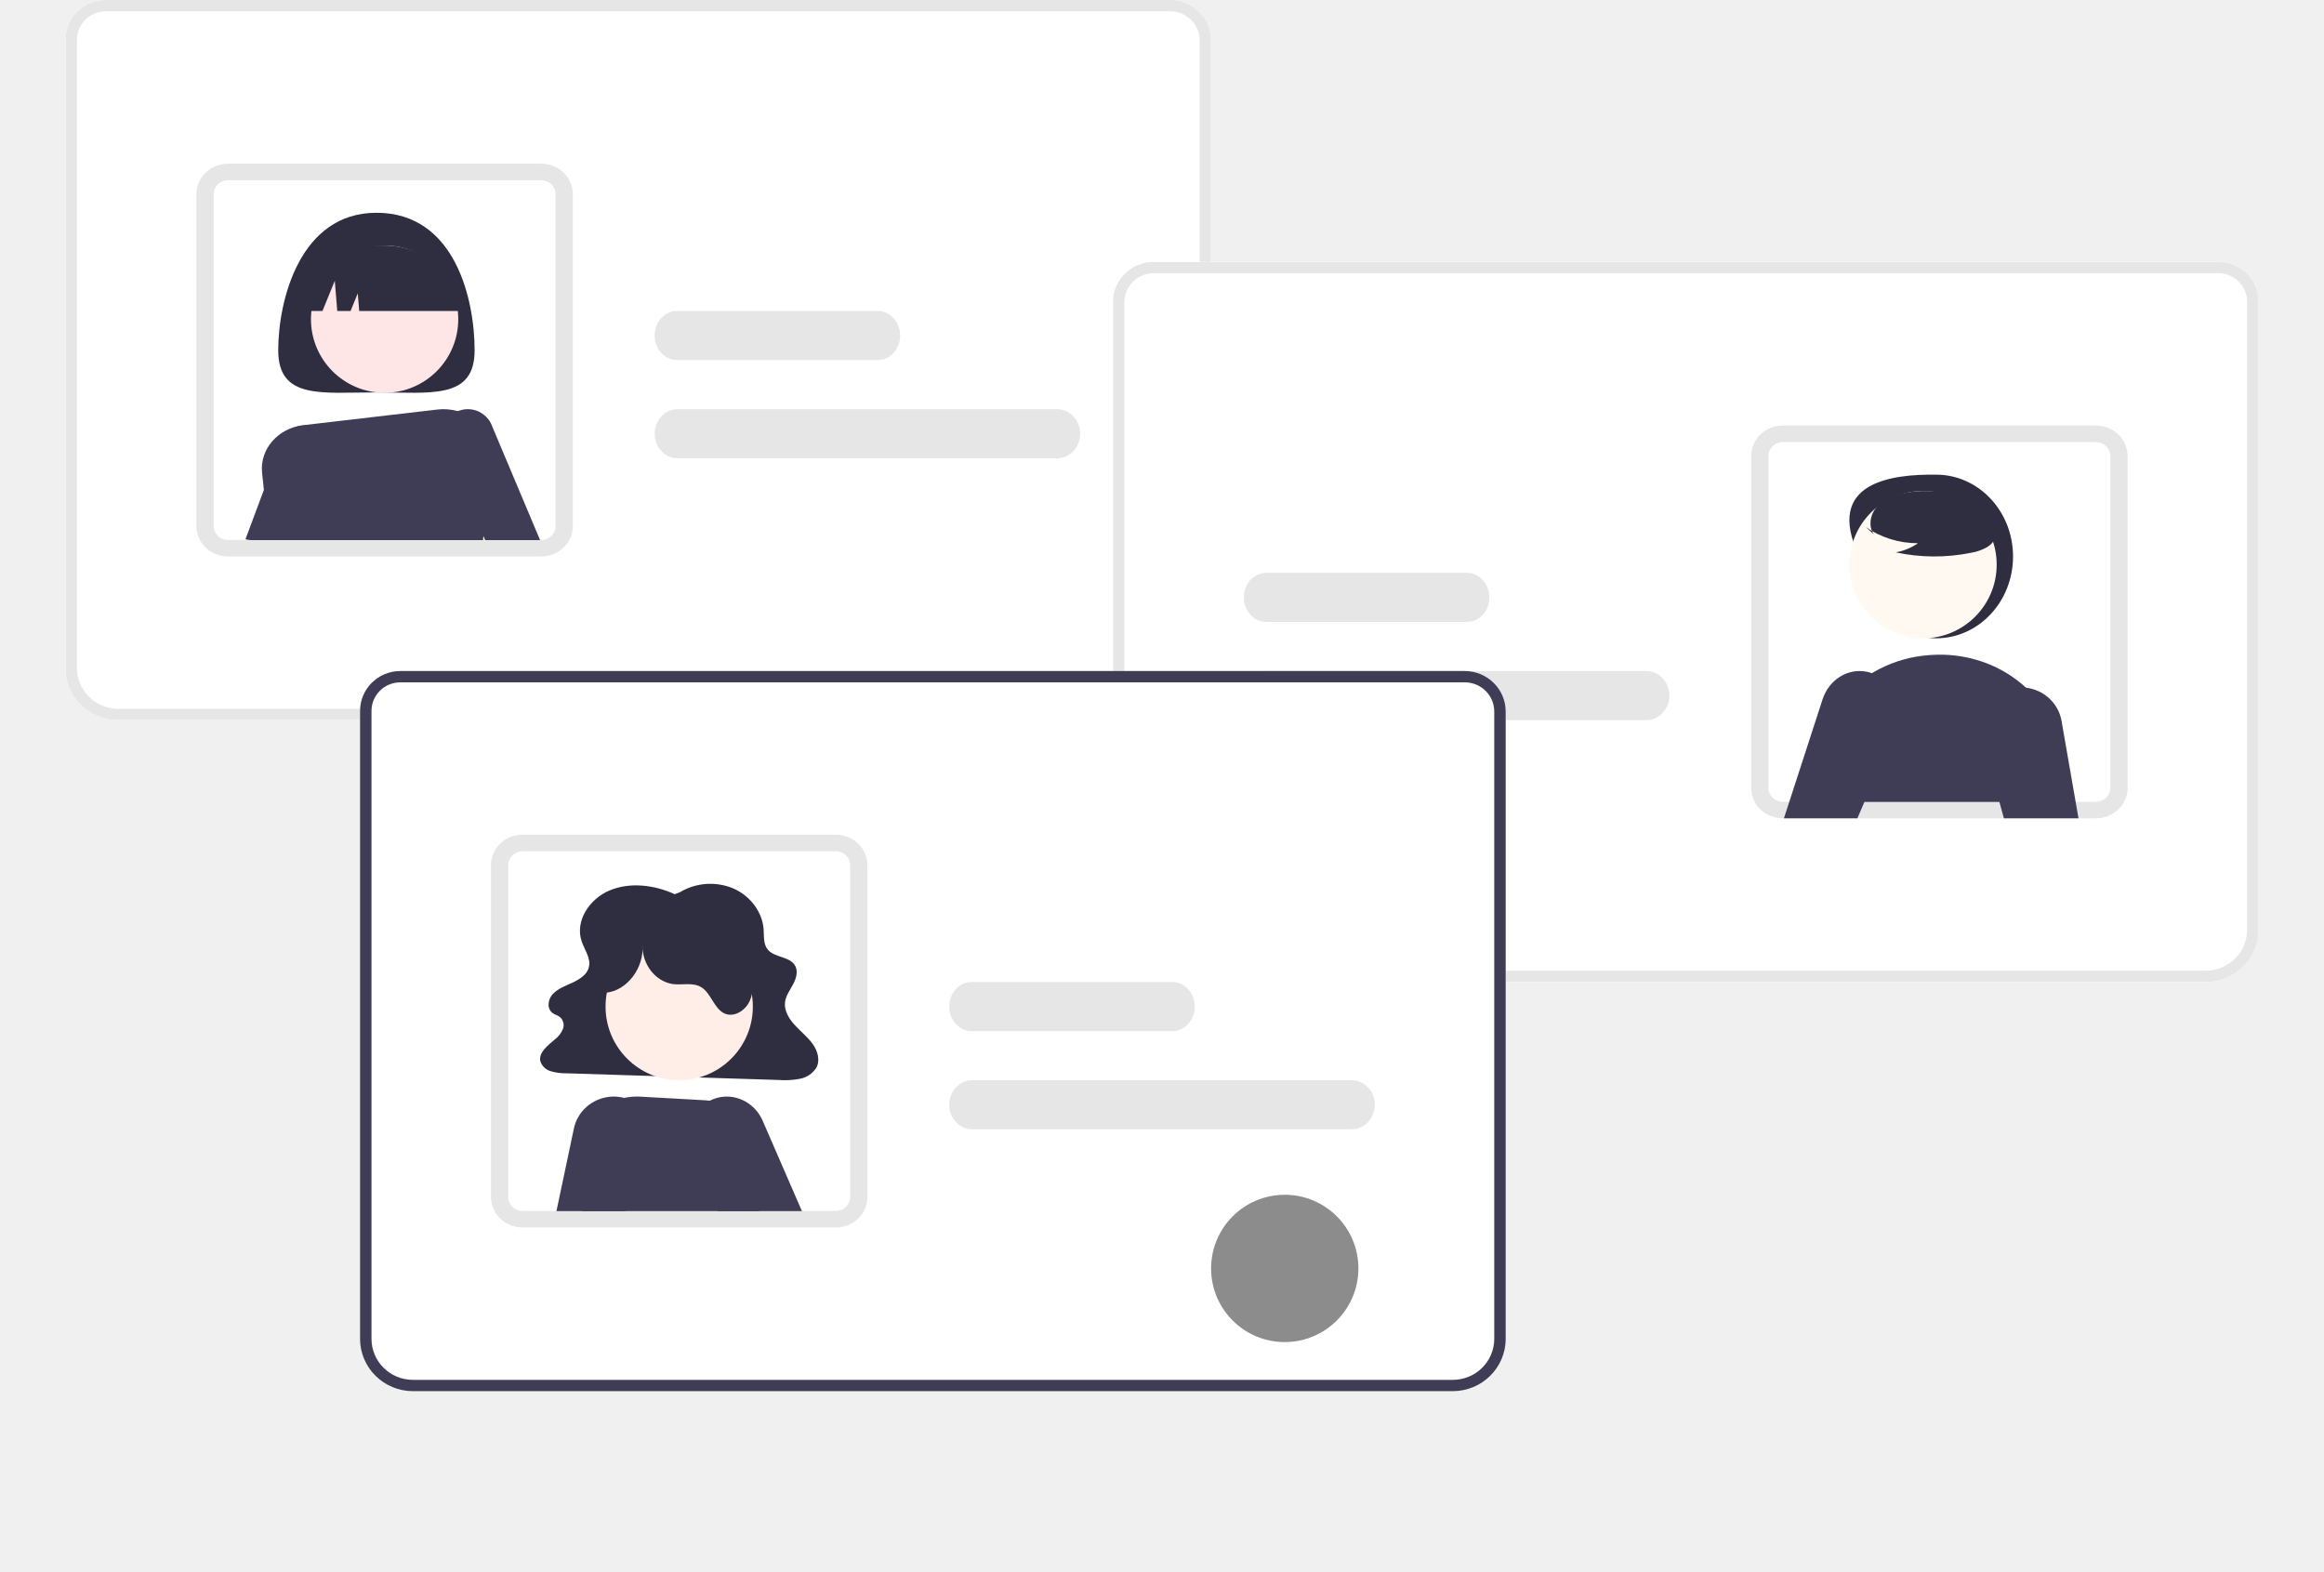
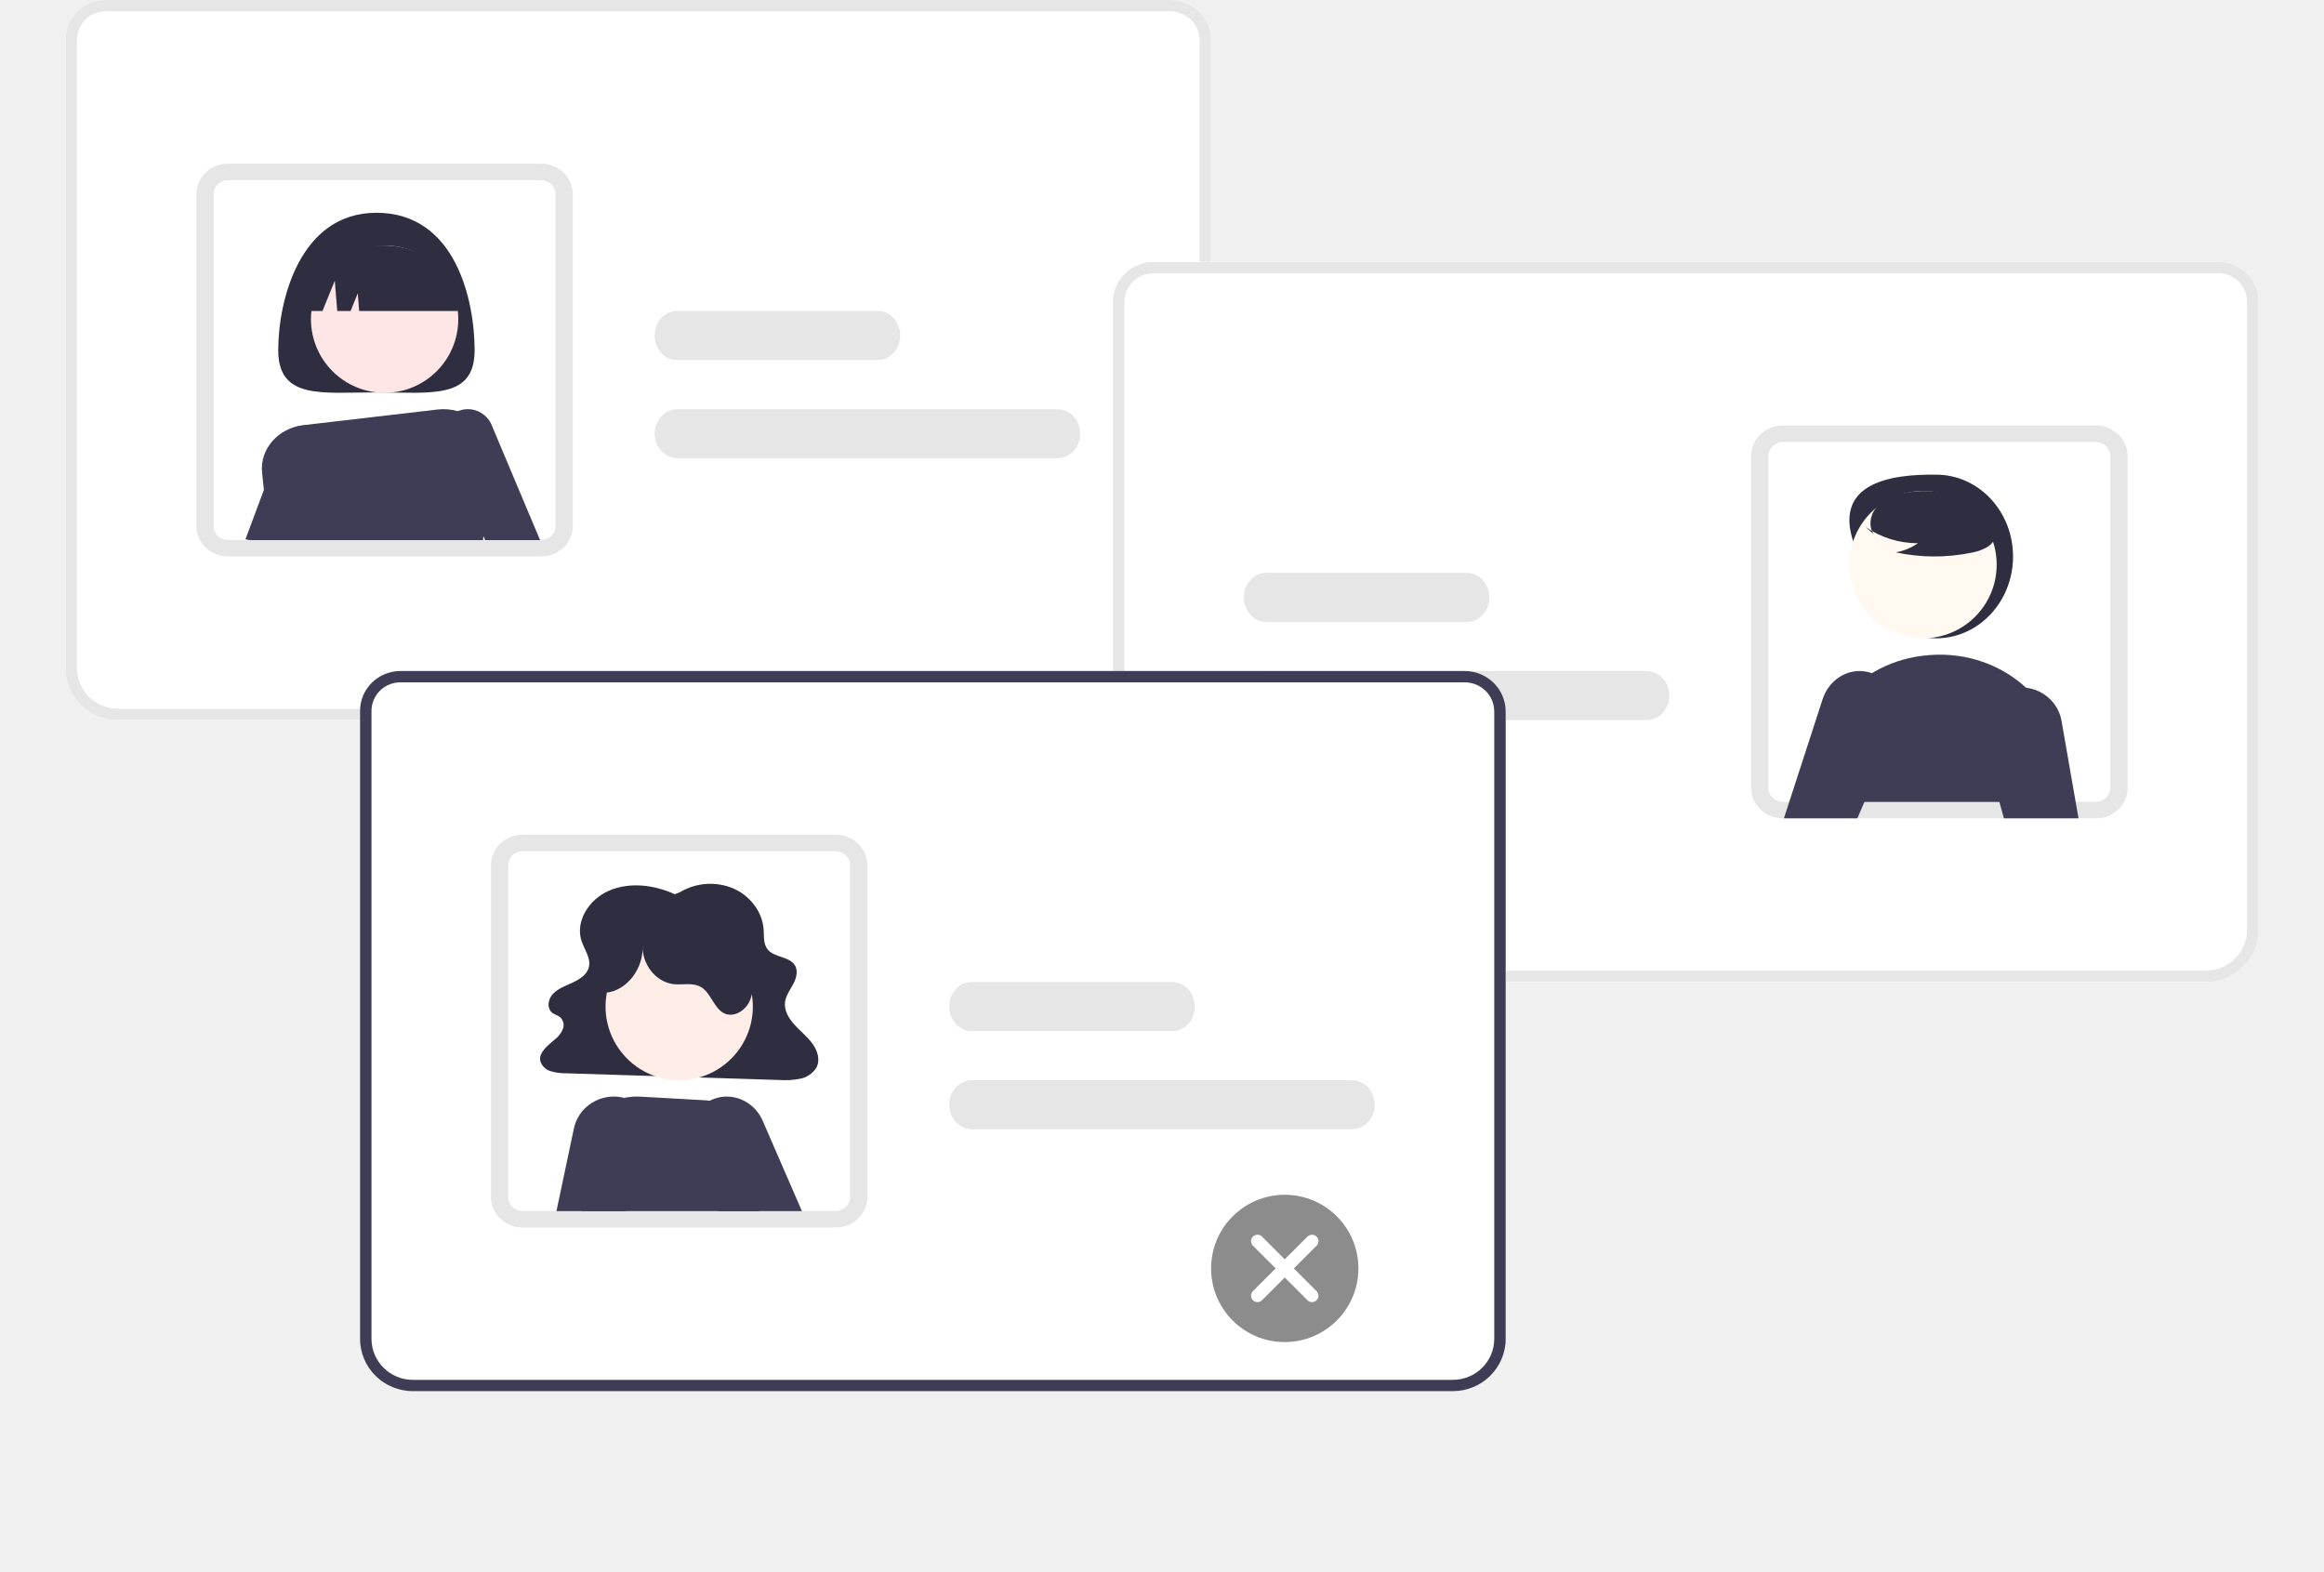
<svg xmlns="http://www.w3.org/2000/svg" xmlns:xlink="http://www.w3.org/1999/xlink" width="142px" height="96px" viewBox="0 0 142 96" version="1.1">
  <defs>
    <polygon id="path-1" points="0 0 70 0 70 44 0 44" />
    <polygon id="path-3" points="0 0 70 0 70 44 0 44" />
-     <filter color-interpolation-filters="auto" id="filter-5">
-       <feColorMatrix in="SourceGraphic" type="matrix" values="0 0 0 0 1 0 0 0 0 1 0 0 0 0 1 0 0 0 1 0" />
-     </filter>
  </defs>
  <g id="个人账号" stroke="none" stroke-width="1" fill="none" fill-rule="evenodd">
    <g id="账号信息-未认证" transform="translate(-968, -194)">
      <g id="图" transform="translate(968, 194)">
        <rect id="矩形" stroke="#979797" fill="#D8D8D8" opacity="0" x="0.5" y="0.5" width="141" height="95" rx="9" />
        <path d="M70.769,44 L7.231,44 C5.447,43.998 4.002,42.569 4,40.805 L4,2.433 C4.001,1.09 5.102,0.002 6.46,0 L71.503,0 C72.881,0.002 73.998,1.106 74,2.469 L74,40.805 C73.998,42.569 72.553,43.998 70.769,44" id="Fill-1" fill="#FFFFFF" />
        <g id="编组" transform="translate(4, 0)">
          <mask id="mask-2" fill="white">
            <use xlink:href="#path-1" />
          </mask>
          <g id="Clip-4" />
          <path d="M2.46,0.691 C1.488,0.692 0.7,1.472 0.699,2.433 L0.699,40.805 C0.7,42.187 1.833,43.308 3.231,43.309 L66.769,43.309 C68.167,43.308 69.3,42.187 69.301,40.805 L69.301,2.469 C69.3,1.488 68.496,0.692 67.503,0.691 L2.46,0.691 Z M66.769,44 L3.231,44 C1.447,43.998 0.002,42.569 -1.74634185e-05,40.805 L-1.74634185e-05,2.433 C0.002,1.09 1.102,0.002 2.46,-3.45447822e-05 L67.503,-3.45447822e-05 C68.882,0.002 69.999,1.106 70,2.469 L70,40.805 C69.998,42.569 68.553,43.998 66.769,44 L66.769,44 Z" id="Fill-3" fill="#E6E6E6" mask="url(#mask-2)" />
        </g>
        <path d="M13.931,11.012 C13.447,11.013 13.054,11.39 13.053,11.856 L13.053,32.144 C13.053,32.179 13.055,32.213 13.06,32.248 C13.116,32.67 13.489,32.987 13.931,32.988 L33.069,32.988 C33.554,32.987 33.946,32.61 33.947,32.144 L33.947,11.856 C33.946,11.39 33.554,11.013 33.069,11.012 L13.931,11.012 Z M33.069,34 L13.931,34 C12.963,33.999 12.145,33.309 12.017,32.387 C12.005,32.306 12,32.225 12,32.144 L12,11.856 C12.001,10.831 12.865,10.001 13.931,10 L33.069,10 C34.135,10.001 34.999,10.831 35,11.856 L35,32.144 C34.999,33.169 34.135,33.999 33.069,34 L33.069,34 Z" id="Fill-5" fill="#E6E6E6" />
        <path d="M64.595,28 L41.405,28 C40.629,28 40,27.328 40,26.5 C40,25.672 40.629,25 41.405,25 L64.595,25 C65.371,25 66,25.672 66,26.5 C66,27.328 65.371,28 64.595,28" id="Fill-7" fill="#E6E6E6" />
        <path d="M53.636,22 L41.364,22 C40.611,22 40,21.328 40,20.5 C40,19.672 40.611,19 41.364,19 L53.636,19 C54.389,19 55,19.672 55,20.5 C55,21.328 54.389,22 53.636,22" id="Fill-9" fill="#E6E6E6" />
        <path d="M29,21.403 C29,24.434 26.314,23.975 23,23.975 C19.686,23.975 17,24.434 17,21.403 C17,18.372 18.312,13 23,13 C27.849,13 29,18.372 29,21.403" id="Fill-11" fill="#2F2E41" />
        <path d="M30.086,26.08 C29.963,25.721 29.717,25.417 29.392,25.224 C29.329,25.185 29.264,25.152 29.196,25.123 C28.387,24.783 27.458,25.17 27.122,25.987 C26.969,26.359 26.96,26.775 27.096,27.153 L29.644,33 L33,33 L30.086,26.08 Z" id="Fill-13" fill="#3F3D56" />
        <path d="M19.179,26.166 C18.456,25.767 17.587,26.113 17.237,26.937 C17.213,26.994 17.192,27.053 17.174,27.113 L15,32.947 C15.111,32.982 15.226,33 15.342,33 L18.069,33 L19.912,28.223 C20.167,27.424 19.85,26.535 19.179,26.166" id="Fill-15" fill="#3F3D56" />
        <path d="M28,19.5 C28,21.985 25.985,24 23.5,24 C21.015,24 19,21.985 19,19.5 C19,17.015 21.015,15 23.5,15 C25.985,15 28,17.015 28,19.5 Z" id="Fill-17" fill="#FFE6E6" />
        <path d="M29.105,25.748 C29.08,25.727 29.055,25.703 29.028,25.683 C28.401,25.163 27.56,24.922 26.724,25.022 L18.546,25.976 C16.988,26.154 15.866,27.44 16.013,28.88 C16.125,30.042 16.306,31.508 16.595,33 L29.514,33 L29.989,27.912 C30.066,27.105 29.741,26.309 29.105,25.748" id="Fill-19" fill="#3F3D56" />
        <path d="M18,19 L18,19 L19.704,19 L20.456,17.154 L20.606,19 L21.421,19 L21.86,17.923 L21.947,19 L28,19 C28,16.791 25.958,15 23.439,15 L22.561,15 C20.042,15 18,16.791 18,19" id="Fill-21" fill="#2F2E41" />
        <path d="M68,56.805 L68,18.469 C68.002,17.106 69.118,16.002 70.497,16 L135.54,16 C136.898,16.002 137.999,17.09 138,18.433 L138,56.805 C137.998,58.569 136.553,59.998 134.769,60 L71.231,60 C69.447,59.998 68.002,58.569 68,56.805" id="Fill-23" fill="#FFFFFF" />
        <g id="编组" transform="translate(68, 16)">
          <mask id="mask-4" fill="white">
            <use xlink:href="#path-3" />
          </mask>
          <g id="Clip-26" />
          <path d="M2.497,0.691 C1.504,0.692 0.7,1.488 0.699,2.469 L0.699,40.805 C0.7,42.187 1.833,43.308 3.231,43.309 L66.769,43.309 C68.167,43.308 69.3,42.187 69.301,40.805 L69.301,2.433 C69.3,1.472 68.512,0.692 67.54,0.691 L2.497,0.691 Z M0,40.805 L0,2.469 C0.002,1.106 1.118,0.002 2.497,-3.4544782e-05 L67.54,-3.4544782e-05 C68.898,0.002 69.999,1.09 70,2.433 L70,40.805 C69.998,42.569 68.553,43.998 66.769,44 L3.231,44 C1.447,43.998 0.002,42.569 0,40.805 L0,40.805 Z" id="Fill-25" fill="#E6E6E6" mask="url(#mask-4)" />
        </g>
        <path d="M108.931,27.012 C108.446,27.013 108.054,27.39 108.053,27.856 L108.053,48.144 C108.054,48.61 108.446,48.987 108.931,48.988 L128.069,48.988 C128.511,48.987 128.884,48.67 128.94,48.248 C128.945,48.213 128.947,48.179 128.947,48.144 L128.947,27.856 C128.946,27.39 128.553,27.013 128.069,27.012 L108.931,27.012 Z M107,48.144 L107,27.856 C107.001,26.831 107.865,26.001 108.931,26 L128.069,26 C129.135,26.001 129.999,26.831 130,27.856 L130,48.144 C130,48.225 129.995,48.306 129.983,48.387 C129.855,49.309 129.037,49.999 128.069,50 L108.931,50 C107.865,49.999 107.001,49.169 107,48.144 L107,48.144 Z" id="Fill-27" fill="#E6E6E6" />
        <path d="M76,42.5 C76.001,41.672 76.63,41.001 77.405,41 L100.595,41 C101.371,41 102,41.672 102,42.5 C102,43.328 101.371,44 100.595,44 L77.405,44 C76.63,43.999 76.001,43.328 76,42.5" id="Fill-29" fill="#E6E6E6" />
        <path d="M76,36.5 C76.001,35.672 76.611,35.001 77.364,35 L89.636,35 C90.389,35 91,35.672 91,36.5 C91,37.328 90.389,38 89.636,38 L77.364,38 C76.611,37.999 76.001,37.328 76,36.5" id="Fill-31" fill="#E6E6E6" />
        <path d="M113.606,34.001 C114.782,36.462 115.709,39 118.303,39 C120.897,39 123,36.762 123,34.001 C123,31.24 120.897,29.002 118.303,29.002 C115.667,28.967 111.417,29.42 113.606,34.001" id="Fill-33" fill="#2F2E41" />
        <path d="M122,34.5 C122,36.985 119.985,39 117.5,39 C115.015,39 113,36.985 113,34.5 C113,32.015 115.015,30 117.5,30 C119.985,30 122,32.015 122,34.5 Z" id="Fill-35" fill="#FFF9F2" />
        <path d="M124.026,42.244 C123.744,41.96 123.438,41.698 123.111,41.461 C121.68,40.422 119.886,39.907 118.071,40.014 C117.998,40.017 117.926,40.022 117.853,40.029 C115.726,40.186 113.776,41.183 112.498,42.765 C111.201,44.371 110.714,46.418 111.163,48.38 C111.211,48.586 111.254,48.793 111.295,49 L125.749,49 L125.916,47.964 C126.254,45.89 125.559,43.787 124.026,42.244" id="Fill-37" fill="#3F3D56" />
        <path d="M125.962,44.038 C125.754,42.867 124.721,42.009 123.509,42 C123.486,42 123.461,42.002 123.439,42.002 C123.243,42.006 123.048,42.033 122.859,42.081 C121.524,42.429 120.73,43.772 121.085,45.081 C121.086,45.085 121.086,45.088 121.087,45.092 L122.442,50 L127,50 L125.962,44.038 Z" id="Fill-39" fill="#3F3D56" />
        <path d="M115.737,42.397 C115.573,42.05 115.338,41.748 115.049,41.513 C114.845,41.347 114.617,41.218 114.374,41.132 C114.275,41.096 114.173,41.067 114.07,41.045 C112.909,40.808 111.761,41.519 111.365,42.719 L109,50 L113.489,50 L115.779,44.645 C116.088,43.929 116.072,43.099 115.737,42.397" id="Fill-41" fill="#3F3D56" />
        <path d="M114,32.202 C114.937,32.85 116.05,33.195 117.189,33.19 C116.783,33.473 116.321,33.663 115.834,33.749 C117.347,34.075 118.912,34.083 120.43,33.775 C120.767,33.721 121.092,33.609 121.392,33.444 C121.693,33.275 121.909,32.985 121.986,32.648 C122.086,32.07 121.638,31.546 121.171,31.192 C119.725,30.113 117.872,29.741 116.122,30.181 C115.558,30.327 114.993,30.574 114.627,31.028 C114.261,31.482 114.152,32.182 114.501,32.649 L114,32.202 Z" id="Fill-43" fill="#2F2E41" />
        <path d="M88.769,85 L25.231,85 C23.447,84.998 22.002,83.569 22,81.805 L22,43.433 C22.002,42.09 23.102,41.002 24.46,41 L89.503,41 C90.881,41.002 91.998,42.106 92,43.469 L92,81.805 C91.998,83.569 90.553,84.998 88.769,85" id="Fill-45" fill="#FFFFFF" />
        <path d="M24.46,41.691 C23.488,41.692 22.7,42.472 22.699,43.433 L22.699,81.805 C22.7,83.187 23.833,84.308 25.231,84.309 L88.769,84.309 C90.167,84.308 91.3,83.187 91.301,81.805 L91.301,43.469 C91.3,42.488 90.496,41.692 89.503,41.691 L24.46,41.691 Z M88.769,85 L25.231,85 C23.447,84.998 22.002,83.569 22,81.805 L22,43.433 C22.002,42.09 23.102,41.002 24.46,41 L89.503,41 C90.881,41.002 91.998,42.106 92,43.469 L92,81.805 C91.998,83.569 90.553,84.998 88.769,85 L88.769,85 Z" id="Fill-47" fill="#3F3D56" />
        <path d="M31.931,52.012 C31.447,52.013 31.054,52.39 31.053,52.856 L31.053,73.144 C31.053,73.179 31.055,73.213 31.06,73.248 C31.116,73.67 31.489,73.987 31.931,73.988 L51.069,73.988 C51.554,73.987 51.946,73.61 51.947,73.144 L51.947,52.856 C51.946,52.39 51.554,52.013 51.069,52.012 L31.931,52.012 Z M51.069,75 L31.931,75 C30.963,74.999 30.145,74.309 30.017,73.387 C30.005,73.306 30,73.225 30,73.144 L30,52.856 C30.001,51.831 30.865,51.001 31.931,51 L51.069,51 C52.135,51.001 52.999,51.831 53,52.856 L53,73.144 C52.999,74.169 52.135,74.999 51.069,75 L51.069,75 Z" id="Fill-49" fill="#E6E6E6" />
        <path d="M41.226,54.637 C39.996,54.067 38.486,53.88 37.235,54.41 C35.984,54.94 35.131,56.299 35.536,57.502 C35.719,58.047 36.137,58.583 35.974,59.134 C35.849,59.558 35.412,59.838 34.983,60.037 C34.554,60.236 34.084,60.403 33.774,60.739 C33.464,61.074 33.399,61.652 33.786,61.913 C33.914,61.998 34.074,62.039 34.198,62.129 C34.414,62.305 34.495,62.598 34.399,62.859 C34.296,63.116 34.126,63.339 33.905,63.507 C33.465,63.886 32.884,64.319 33.02,64.857 C33.123,65.148 33.362,65.371 33.661,65.454 C33.966,65.542 34.283,65.584 34.601,65.578 L47.589,65.986 C48.018,66.018 48.449,65.994 48.872,65.915 C49.287,65.839 49.652,65.595 49.879,65.24 C50.127,64.78 49.964,64.215 49.657,63.786 C49.35,63.357 48.915,63.019 48.556,62.625 C48.197,62.231 47.903,61.74 47.966,61.231 C48.017,60.824 48.286,60.472 48.48,60.101 C48.673,59.731 48.785,59.269 48.535,58.928 C48.182,58.448 47.335,58.492 46.933,58.044 C46.631,57.707 46.689,57.221 46.659,56.786 C46.587,55.739 45.86,54.751 44.826,54.292 C43.759,53.835 42.537,53.918 41.542,54.515 L41.226,54.637 Z" id="Fill-51" fill="#2F2E41" />
        <path d="M41.5,57 C43.985,57 46,59.015 46,61.5 C46,63.985 43.985,66 41.5,66 C39.015,66 37,63.985 37,61.5 C37,59.015 39.015,57 41.5,57" id="Fill-53" fill="#FFEEE7" />
        <path d="M46.731,71.129 C46.723,69.678 45.917,68.349 44.634,67.671 C44.583,67.643 44.53,67.618 44.477,67.594 C44.02,67.377 43.525,67.251 43.02,67.223 L39.153,67.006 C38.607,66.975 38.06,67.059 37.549,67.253 C37.424,67.299 37.302,67.352 37.183,67.412 C36.809,67.596 36.468,67.839 36.171,68.131 C35.381,68.911 34.957,69.989 35.003,71.099 L35.073,72.738 L35.559,74 L46.37,74 C46.504,73.838 46.621,73.661 46.718,73.474 C47.089,72.738 47.094,71.869 46.731,71.129" id="Fill-55" fill="#3F3D56" />
        <path d="M46.607,68.492 C46.426,68.074 46.142,67.716 45.786,67.456 C45.529,67.268 45.24,67.134 44.936,67.062 C44.814,67.033 44.691,67.015 44.566,67.006 C44.322,66.988 44.076,67.011 43.837,67.073 C42.54,67.416 41.749,68.815 42.072,70.196 C42.119,70.397 42.188,70.59 42.278,70.773 L43.803,73.846 L43.88,74 L49,74 L46.607,68.492 Z" id="Fill-57" fill="#3F3D56" />
        <path d="M38.639,67.267 C38.391,67.144 38.125,67.061 37.849,67.024 C37.644,66.995 37.437,66.992 37.231,67.015 C36.158,67.134 35.285,67.913 35.067,68.946 L34,74 L38.172,74 L38.951,73.689 L39.921,70.053 C40.212,68.946 39.68,67.79 38.639,67.267" id="Fill-59" fill="#3F3D56" />
        <path d="M37.021,60.653 C38.314,60.539 39.387,59.116 39.253,57.695 C39.221,58.907 40.02,59.953 41.109,60.127 C41.702,60.199 42.352,60.001 42.869,60.331 C43.44,60.696 43.623,61.583 44.219,61.898 C44.794,62.203 45.525,61.787 45.809,61.157 C46.094,60.527 46.024,59.771 45.835,59.099 C44.976,56.032 42.022,54.313 39.238,55.26 C38.413,55.541 37.663,56.041 37.054,56.716 C36.51,57.318 36.079,58.086 36.009,58.932 C35.939,59.778 36.295,60.696 36.984,61.076 L37.021,60.653 Z" id="Fill-61" fill="#2F2E41" />
        <path d="M82.595,69 L59.405,69 C58.629,69 58,68.329 58,67.5 C58,66.672 58.629,66 59.405,66 L82.595,66 C83.371,66 84,66.672 84,67.5 C84,68.329 83.371,69 82.595,69" id="Fill-63" fill="#E6E6E6" />
        <path d="M59.364,63 C58.611,63 58,62.329 58,61.5 C58,60.672 58.611,60 59.364,60 L71.636,60 C72.389,60 73,60.672 73,61.5 C73,62.329 72.389,63 71.636,63 L59.364,63 Z" id="Fill-65" fill="#E6E6E6" />
        <path d="M78.506,73 C76.017,73 74,75.012 74,77.5 C74,79.988 76.017,82.005 78.506,82 C80.992,81.996 83.004,79.977 83,77.492 C82.996,75.013 80.986,73.004 78.506,73" id="Fill-67" fill="#8C8C8C" />
-         <g id="ICON/18px/取消" transform="translate(76, 75)">
-           <rect id="矩形" fill="#000000" opacity="0" x="0" y="0" width="5" height="5" />
-           <g filter="url(#filter-5)" id="编组-2">
-             <g transform="translate(0.277778, 0.277778)">
-               <path d="" id="矩形" stroke="#979797" fill="#D8D8D8" transform="translate(2.222222, 2.222222) rotate(-315) translate(-2.222222, -2.222222) " />
-               <path d="" id="矩形" stroke="#979797" fill="#D8D8D8" transform="translate(2.222222, 2.222222) rotate(-585) translate(-2.222222, -2.222222) " />
-             </g>
-           </g>
-         </g>
+         <rect id="矩形" fill="#000000" opacity="0" x="76" y="75" width="5" height="5" />
+         <path d="M76.143,77.107 L80.857,77.107 C81.074,77.107 81.25,77.283 81.25,77.5 C81.25,77.717 81.074,77.893 80.857,77.893 L76.143,77.893 C75.926,77.893 75.75,77.717 75.75,77.5 C75.75,77.283 75.926,77.107 76.143,77.107 Z" id="矩形" fill="#FFFFFF" transform="translate(78.5, 77.5) rotate(-315) translate(-78.5, -77.5) " />
+         <path d="M76.143,77.107 L80.857,77.107 C81.074,77.107 81.25,77.283 81.25,77.5 C81.25,77.717 81.074,77.893 80.857,77.893 L76.143,77.893 C75.926,77.893 75.75,77.717 75.75,77.5 C75.75,77.283 75.926,77.107 76.143,77.107 Z" id="矩形" fill="#FFFFFF" transform="translate(78.5, 77.5) rotate(-585) translate(-78.5, -77.5) " />
      </g>
    </g>
  </g>
</svg>
